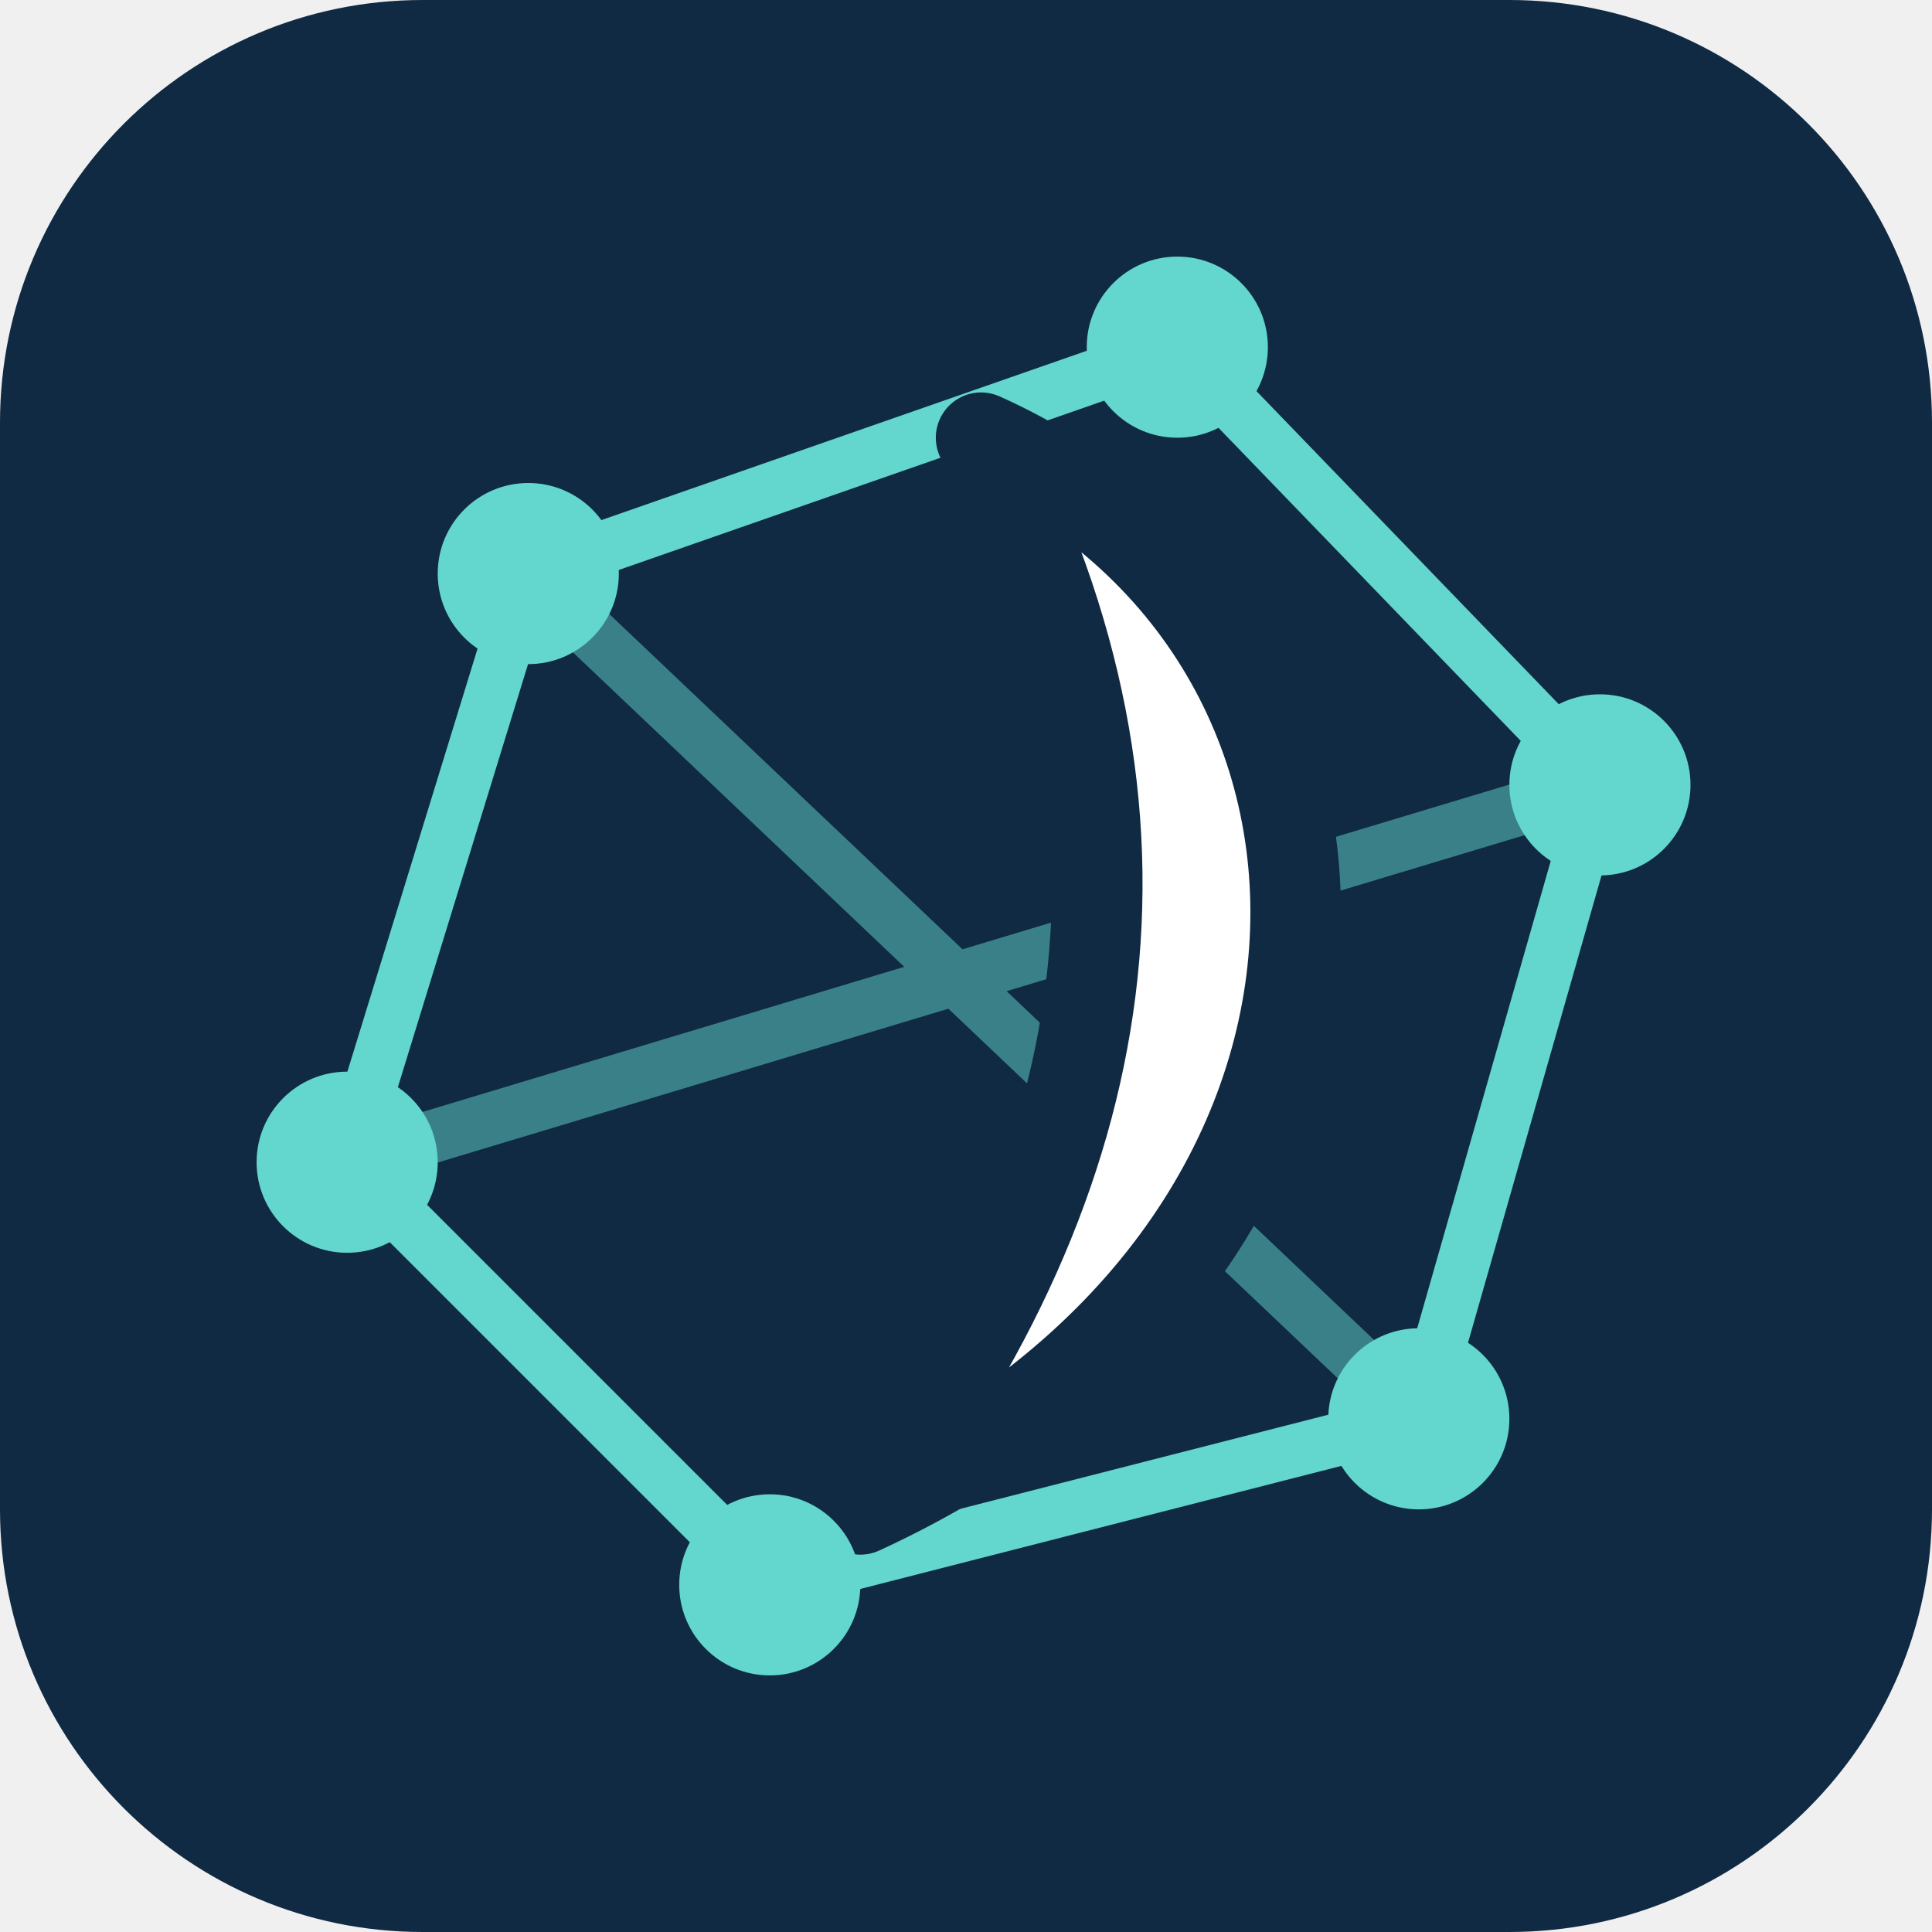
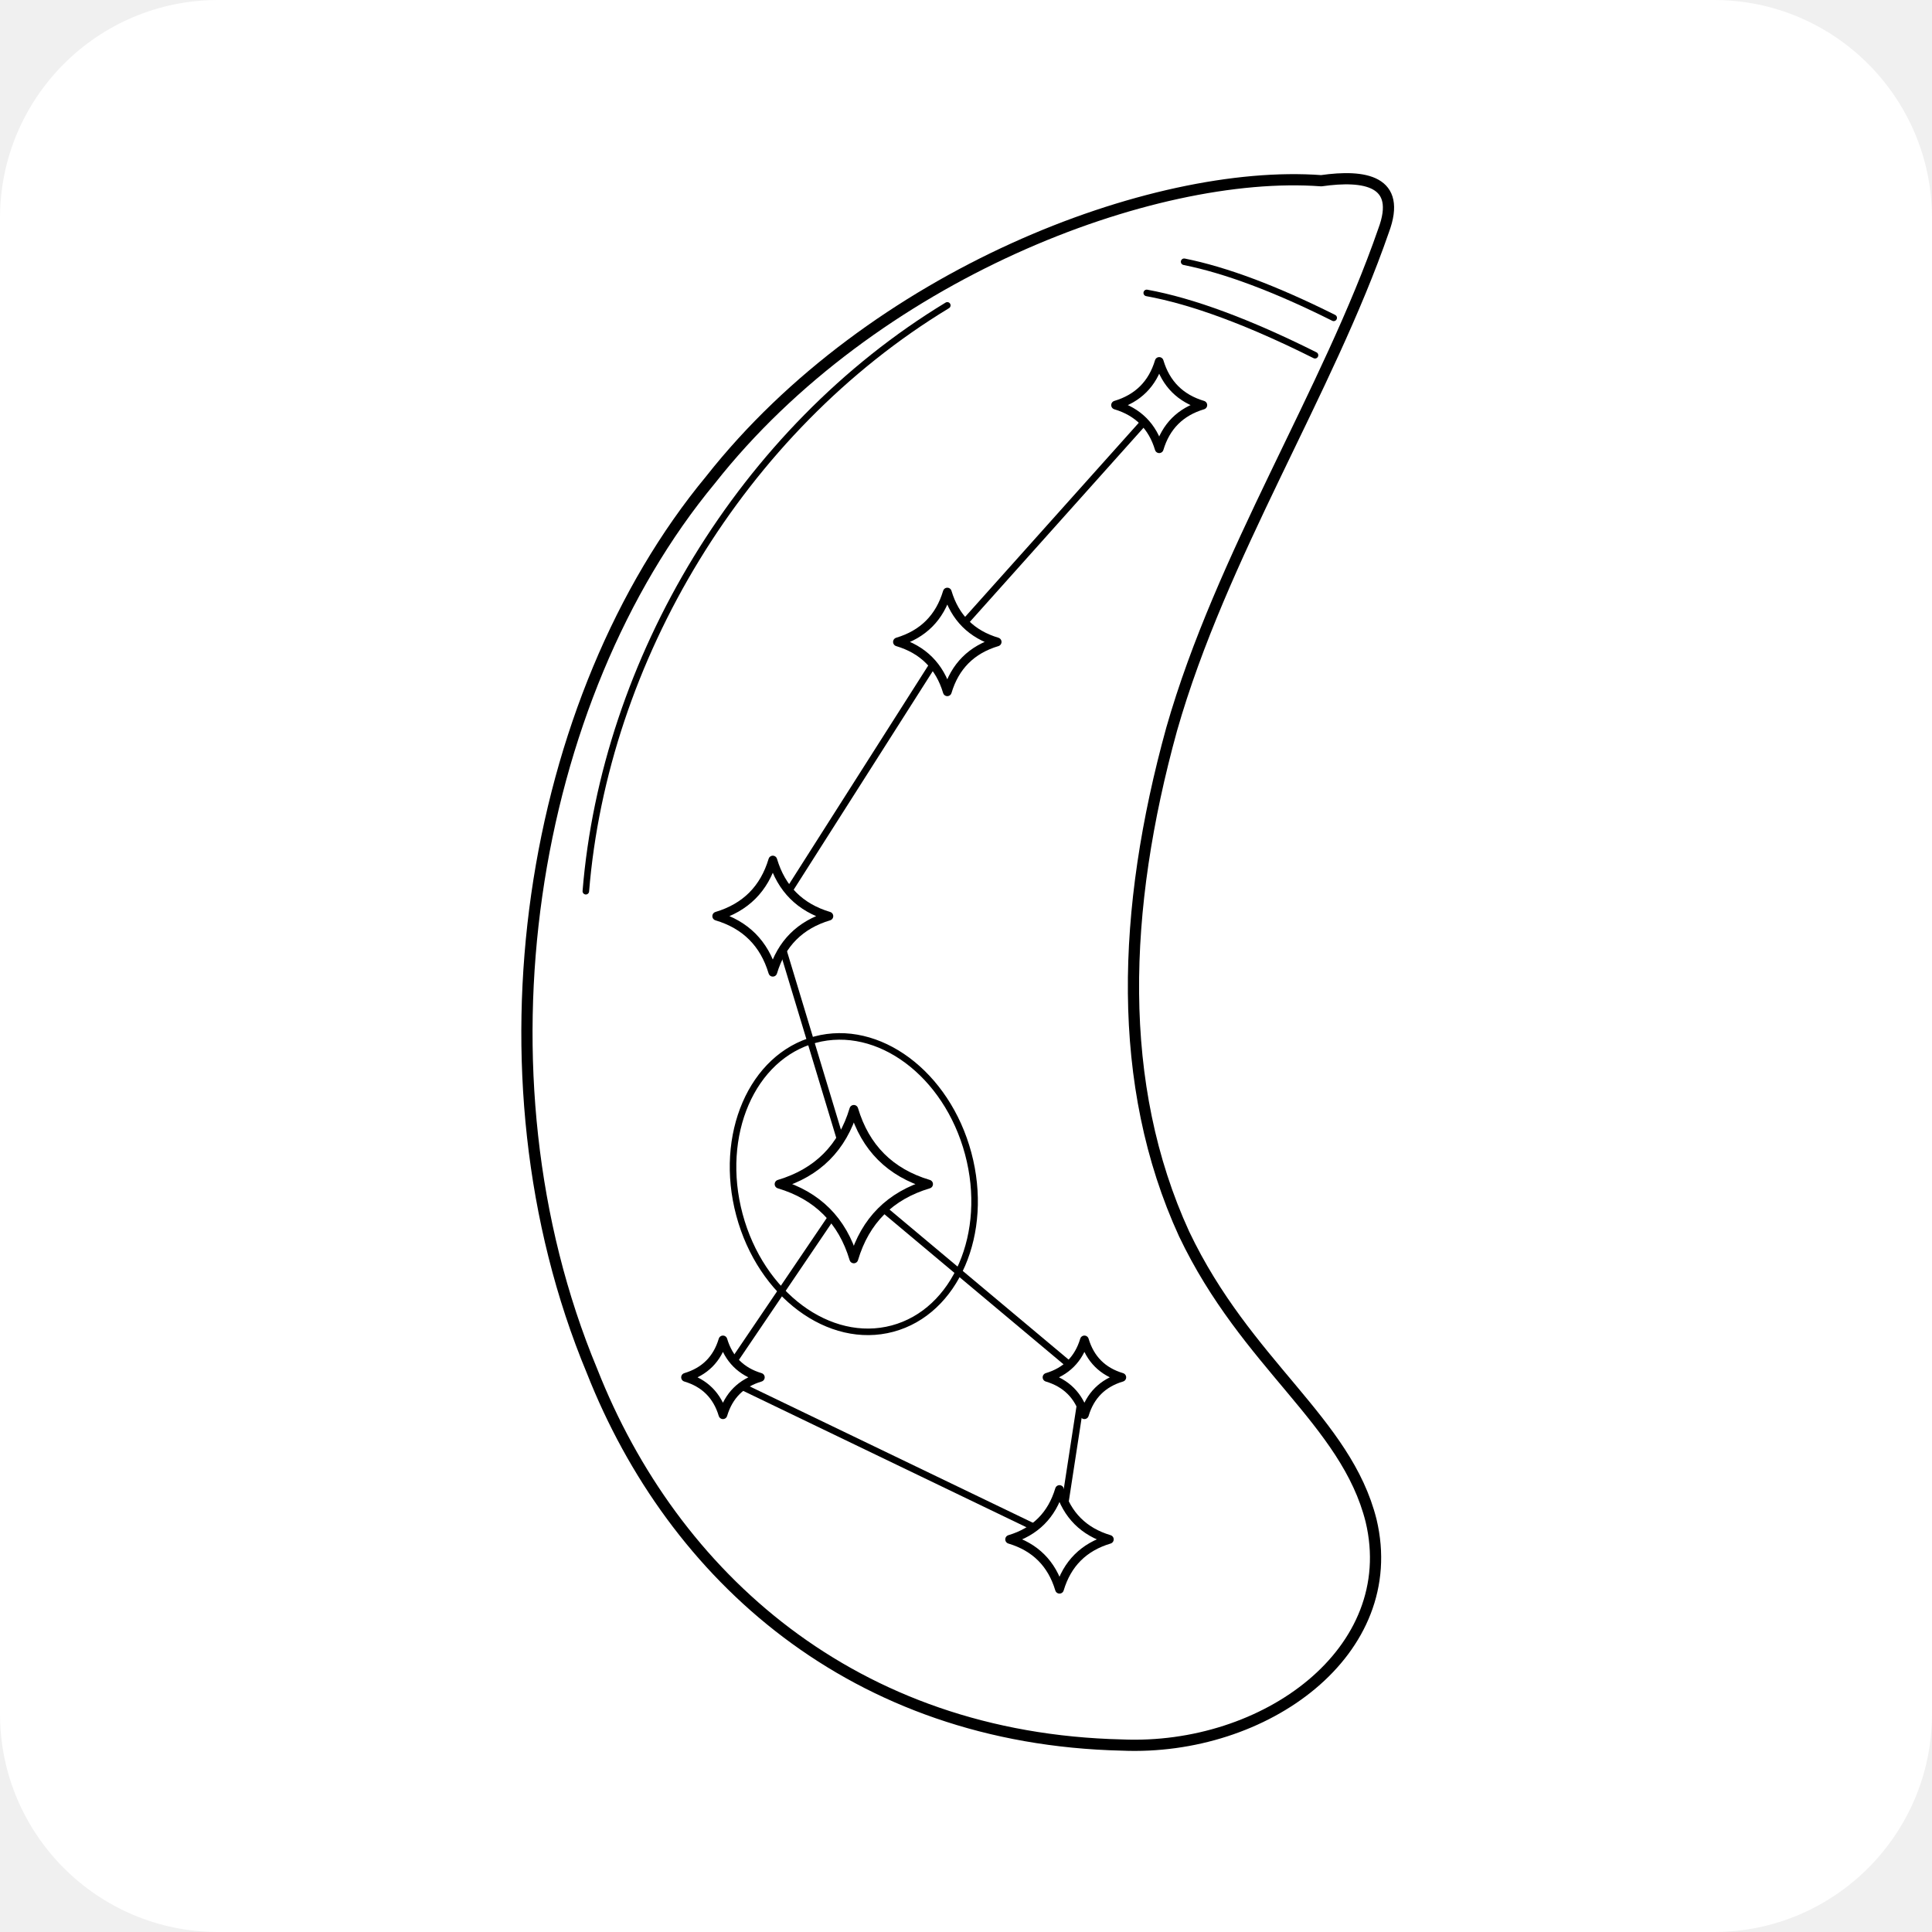
- <svg xmlns="http://www.w3.org/2000/svg" viewBox="0 0 128 128" width="128" height="128" role="img" aria-labelledby="title desc">
-   <rect width="128" height="128" rx="28" fill="#102a43" />
-   <g fill="none" stroke="#63d6cd" stroke-width="3.5" stroke-linecap="round">
-     <path d="M23 77 35 38 78 23 106 52 94 94 51 105 23 77" />
-     <path d="m35 38 59 56M23 77l83-25" opacity=".5" />
-   </g>
-   <path d="M65 29C94 42 94 83 57 100 74 78 78 54 65 29Z" fill="#fff" stroke="#102a43" stroke-width="6" stroke-linejoin="round" />
-   <g fill="#63d6cd">
-     <circle cx="23" cy="77" r="6" />
-     <circle cx="35" cy="38" r="6" />
-     <circle cx="78" cy="23" r="6" />
-     <circle cx="106" cy="52" r="6" />
-     <circle cx="94" cy="94" r="6" />
-     <circle cx="51" cy="105" r="6" />
+ <svg xmlns="http://www.w3.org/2000/svg" width="310" height="310" viewBox="0 0 310 310" role="img">
+   <rect width="310" height="310" rx="35" fill="white" />
+   <g transform="translate(35 0)">
+     <g fill="none" stroke="black" stroke-linecap="round" stroke-linejoin="round">
+       <path d="M177 29C184 28 190 29 187 37C178 63 161 89 153 117C145 146 144 174 155 198C165 219 181 228 185 244C190 265 168 281 145 280C102 279 73 253 60 220C40 172 50 112 79 77C105 44 150 27 177 29Z" stroke-width="1.8" />
+       <g stroke-width="1.05">
+         <path d="M155 42Q165 44 179 51" />
+         <path d="M149 47Q160 49 176 57" />
+         <path d="M117 49C84 69 62 106 59 143" />
+         <ellipse cx="102" cy="190" rx="19" ry="24" transform="rotate(-15 102 190)" />
+       </g>
+       <g stroke-width="1.1">
+         <path d="M151 65L117 103" />
+         <path d="M117 103L89 147" />
+         <path d="M89 147L102 190" />
+         <path d="M102 190L81 221" />
+         <path d="M81 221L135 247" />
+         <path d="M102 190L139 221" />
+         <path d="M139 221L135 247" />
+       </g>
+       <g stroke-width="1.4" fill="white">
+         <path d="M151 58Q152.61 63.39 158 65Q152.61 66.61 151 72Q149.39 66.61 144 65Q149.39 63.39 151 58Z" />
+         <path d="M117 95Q118.84 101.16 125 103Q118.84 104.84 117 111Q115.16 104.84 109 103Q115.16 101.16 117 95Z" />
+         <path d="M89 138Q91.07 144.93 98 147Q91.07 149.07 89 156Q86.93 149.07 80 147Q86.93 144.93 89 138Z" />
+         <path d="M102 178Q104.76 187.24 114 190Q104.76 192.76 102 202Q99.24 192.76 90 190Q99.24 187.24 102 178Z" />
+         <path d="M81 215Q82.38 219.62 87 221Q82.38 222.38 81 227Q79.62 222.38 75 221Q79.62 219.62 81 215Z" />
+         <path d="M135 239Q136.84 245.16 143 247Q136.84 248.84 135 255Q133.16 248.84 127 247Q133.16 245.16 135 239Z" />
+         <path d="M139 215Q140.38 219.62 145 221Q140.38 222.38 139 227Q137.62 222.38 133 221Q137.62 219.62 139 215Z" />
+       </g>
+     </g>
  </g>
</svg>
